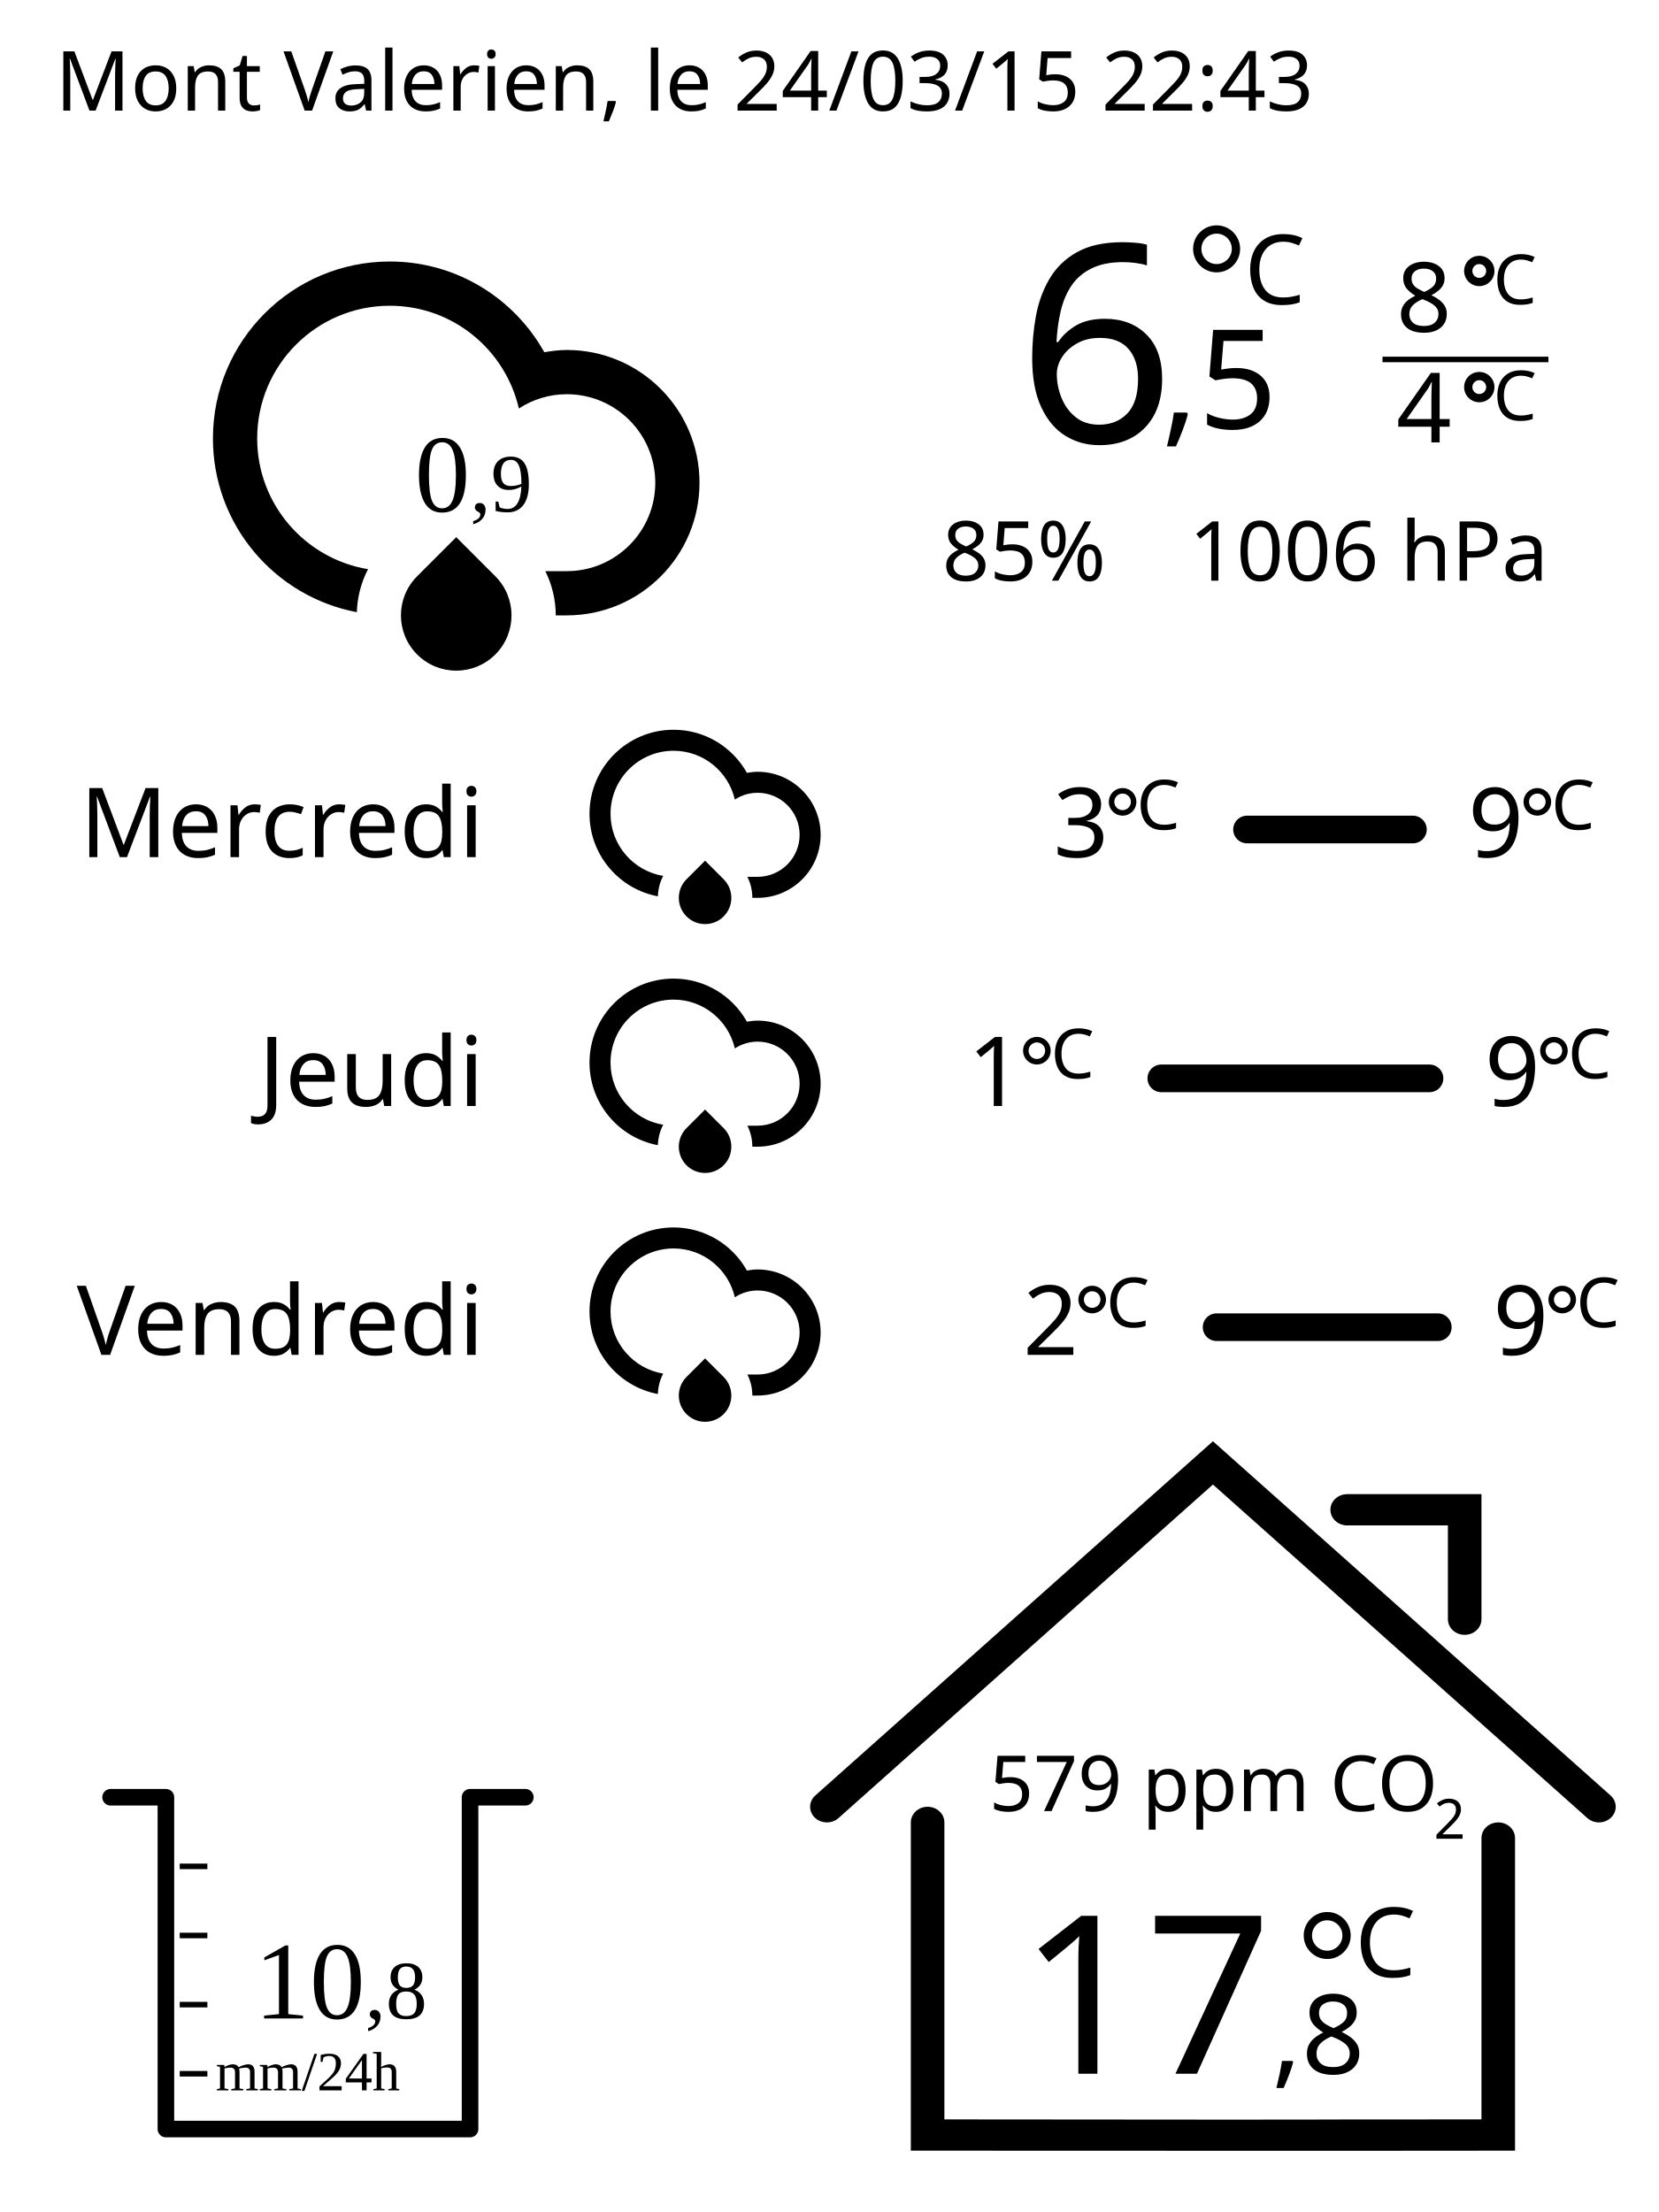
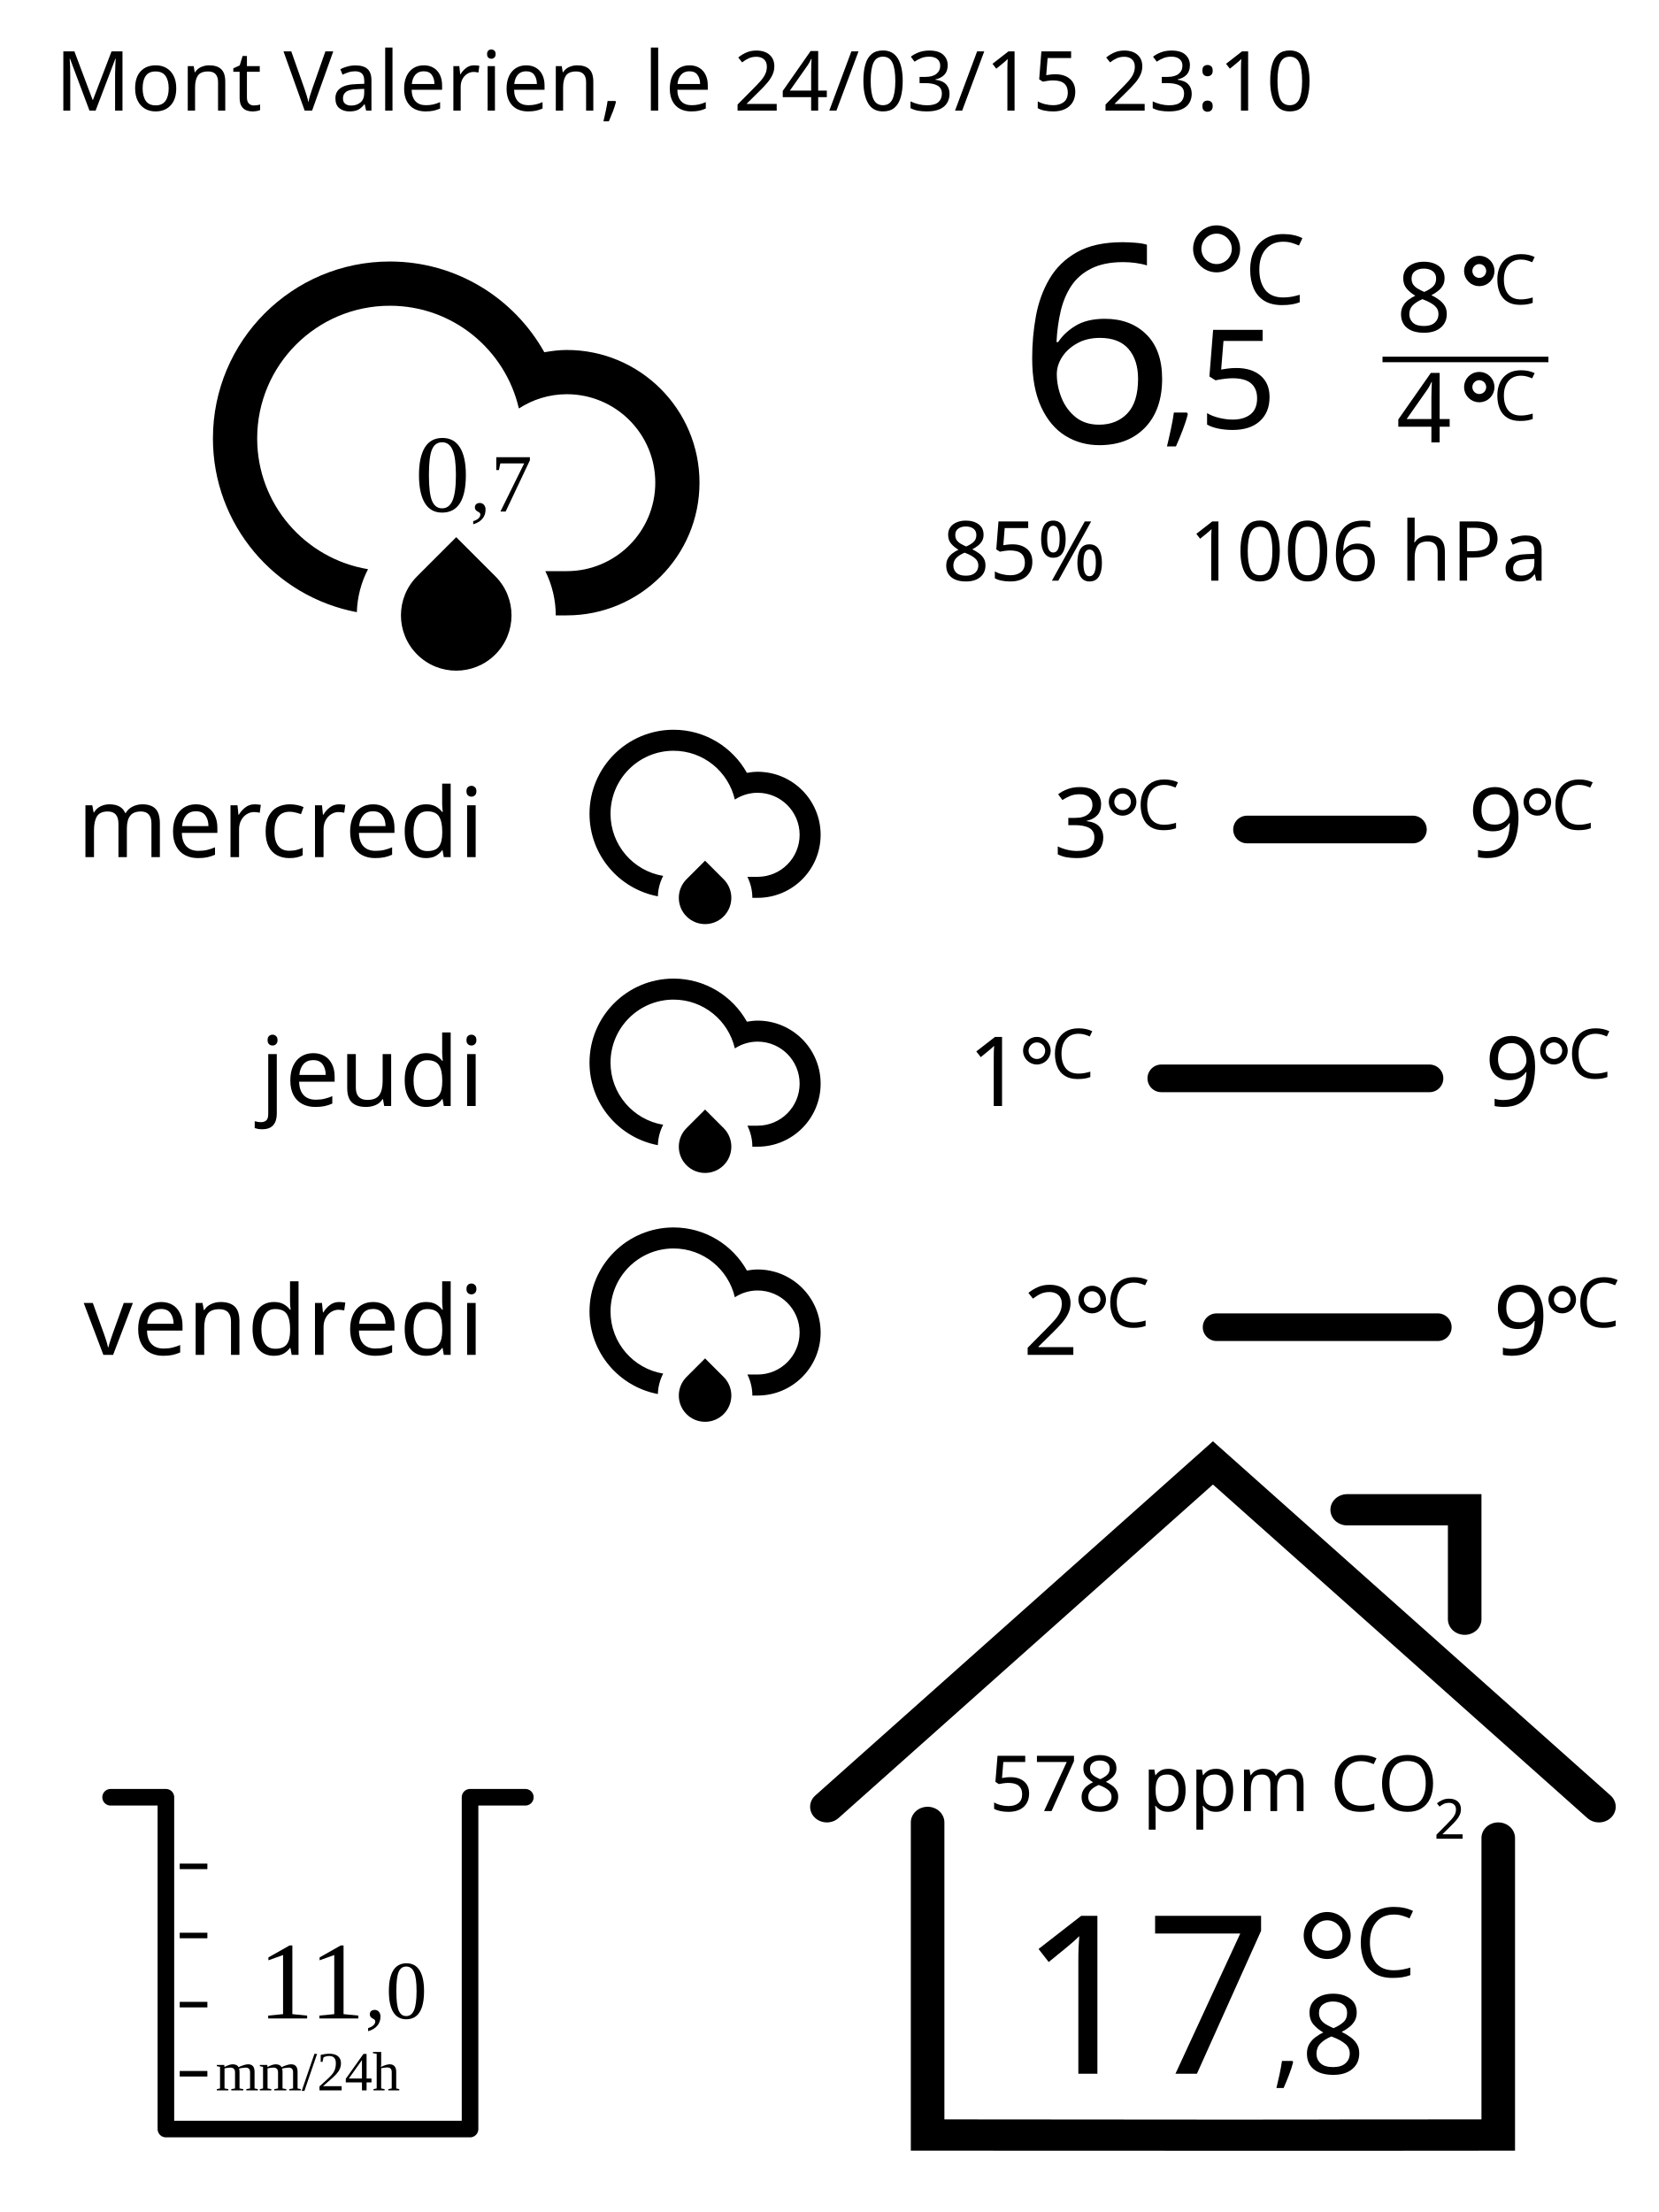
<svg xmlns="http://www.w3.org/2000/svg" height="800" width="600" version="1.1">
  <g font-family="Chalkboard">
-     <text style="text-anchor:start;" font-size="30px" x="20" y="40">Mont Valerien, le 24/03/15 22:43</text>
+     <text style="text-anchor:start;" font-size="30px" x="20" y="40">Mont Valerien, le 24/03/15 23:10</text>
    <text style="text-anchor:end;" font-size="80px" x="460" y="750">17</text>
    <text style="text-anchor:start;" font-size="40px" x="460" y="750">,8</text>
    <circle cx="480" cy="700" r="7" stroke="black" stroke-width="3" fill="none" />
    <text style="text-anchor:start;" font-size="35px" x="490" y="715">C</text>
    <text style="text-anchor:start;" font-size="30px" x="430" y="210">1006 hPa</text>
-     <text style="text-anchor:end;" font-size="28px" x="520" y="655">579 ppm CO</text>
+     <text style="text-anchor:end;" font-size="28px" x="520" y="655">578 ppm CO</text>
    <text style="text-anchor:end;" font-size="20px" x="530" y="665">2</text>
    <text style="text-anchor:end;" font-size="100px" x="425" y="160">6</text>
    <text style="text-anchor:start;" font-size="50px" x="420" y="155">,5</text>
    <circle cx="440" cy="90" r="7" stroke="black" stroke-width="3" fill="none" />
    <text style="text-anchor:start;" font-size="35px" x="450" y="110">C</text>
    <text style="text-anchor:end;" font-size="30px" x="400" y="210">85%</text>
    <text style="text-anchor:end;" font-size="35px" x="525" y="120">8</text>
    <circle cx="535" cy="98" r="4" stroke="black" stroke-width="3" fill="none" />
    <text style="text-anchor:start;" font-size="25px" x="540" y="110">C</text>
    <line x1="500" x2="560" y1="130" y2="130" style="fill:none;stroke:black;stroke-width:2px;" />
    <text style="text-anchor:end;" font-size="35px" x="525" y="160">4</text>
    <circle cx="535" cy="140" r="4" stroke="black" stroke-width="3" fill="none" />
    <text style="text-anchor:start;" font-size="25px" x="540" y="152">C</text>
-     <text style="text-anchor:end;" font-size="35px" x="175" y="310">Mercredi</text>
+     <text style="text-anchor:end;" font-size="35px" x="175" y="310">mercredi</text>
    <text style="text-anchor:end;" font-size="35px" x="401" y="310">3</text>
    <circle cx="406" cy="290" r="4" stroke="black" stroke-width="2" fill="none" />
    <text style="text-anchor:start;" font-size="25px" x="411" y="300">C</text>
    <text style="text-anchor:end;" font-size="35px" x="551" y="310">9</text>
    <circle cx="556" cy="290" r="4" stroke="black" stroke-width="2" fill="none" />
    <text style="text-anchor:start;" font-size="25px" x="561" y="300">C</text>
    <line x1="451" x2="511" y1="300" y2="300" style="fill:none;stroke:black;stroke-linecap:round;stroke-width:10px;" />
-     <text style="text-anchor:end;" font-size="35px" x="175" y="400">Jeudi</text>
+     <text style="text-anchor:end;" font-size="35px" x="175" y="400">jeudi</text>
    <text style="text-anchor:end;" font-size="35px" x="370" y="400">1</text>
    <circle cx="375" cy="380" r="4" stroke="black" stroke-width="2" fill="none" />
    <text style="text-anchor:start;" font-size="25px" x="380" y="390">C</text>
    <text style="text-anchor:end;" font-size="35px" x="557" y="400">9</text>
    <circle cx="562" cy="380" r="4" stroke="black" stroke-width="2" fill="none" />
    <text style="text-anchor:start;" font-size="25px" x="567" y="390">C</text>
    <line x1="420" x2="517" y1="390" y2="390" style="fill:none;stroke:black;stroke-linecap:round;stroke-width:10px;" />
-     <text style="text-anchor:end;" font-size="35px" x="175" y="490">Vendredi</text>
+     <text style="text-anchor:end;" font-size="35px" x="175" y="490">vendredi</text>
    <text style="text-anchor:end;" font-size="35px" x="390" y="490">2</text>
    <circle cx="395" cy="470" r="4" stroke="black" stroke-width="2" fill="none" />
    <text style="text-anchor:start;" font-size="25px" x="400" y="480">C</text>
    <text style="text-anchor:end;" font-size="35px" x="560" y="490">9</text>
    <circle cx="565" cy="470" r="4" stroke="black" stroke-width="2" fill="none" />
    <text style="text-anchor:start;" font-size="25px" x="570" y="480">C</text>
    <line x1="440" x2="520" y1="480" y2="480" style="fill:none;stroke:black;stroke-linecap:round;stroke-width:10px;" />
  </g>
  <g transform="matrix(6.070005,0,0,5.653153,292.9928,506.4628)">
    <path d="M 42,48 C 29.996,48.018 18.003,48 6,48 L 6,27 c 0,-0.552 0.447,-1 1,-1 0.553,0 1,0.448 1,1 l 0,19 c 32.142,0.033 13.954,0 32,0 l 0,-18 c 0,-0.552 0.447,-1 1,-1 0.553,0 1,0.448 1,1 z" />
    <path d="m 47,27 c -0.249,0 -0.497,-0.092 -0.691,-0.277 L 24,5.384 1.691,26.723 C 1.292,27.104 0.659,27.091 0.277,26.692 -0.105,26.293 -0.09,25.66 0.308,25.278 L 24,2.616 47.691,25.277 c 0.398,0.382 0.413,1.015 0.031,1.414 C 47.526,26.896 47.264,27 47,27 Z" />
    <path d="m 39,15 c -0.553,0 -1,-0.448 -1,-1 L 38,8 32,8 C 31.447,8 31,7.552 31,7 31,6.448 31.447,6 32,6 l 8,0 0,8 c 0,0.552 -0.447,1 -1,1 z" />
  </g>
  <g transform="matrix(4,0,0,4,-35,-40)">
    <path d="m 59.999,65.64 c -0.266,0 -0.614,0 -1,0 0,-1.372 -0.319,-2.742 -0.943,-4 0.777,0 1.451,0 1.943,0 4.418,0 7.999,-3.58 7.999,-7.998 0,-4.418 -3.581,-7.999 -7.999,-7.999 -1.6,0 -3.083,0.481 -4.334,1.29 -1.231,-5.316 -5.973,-9.289 -11.664,-9.289 -6.627,0 -11.998,5.372 -11.998,11.998 0,5.953 4.339,10.879 10.023,11.822 -0.637,1.217 -0.969,2.549 -1.012,3.887 -7.406,-1.399 -13.012,-7.895 -13.012,-15.709 0,-8.835 7.162,-15.998 15.998,-15.998 6.004,0 11.229,3.312 13.965,8.204 0.664,-0.114 1.337,-0.205 2.033,-0.205 6.627,0 11.998,5.372 11.998,11.999 0,6.627 -5.37,11.998 -11.997,11.998 z m -9.998,-7.071 3.535,3.535 c 1.951,1.953 1.951,5.118 0,7.07 -1.953,1.953 -5.119,1.953 -7.07,0 -1.953,-1.952 -1.953,-5.117 0,-7.07 l 3.535,-3.535 z" />
  </g>
  <g transform="matrix(1.9,0,0,1.9,160,200)">
    <path d="m 59.999,65.64 c -0.266,0 -0.614,0 -1,0 0,-1.372 -0.319,-2.742 -0.943,-4 0.777,0 1.451,0 1.943,0 4.418,0 7.999,-3.58 7.999,-7.998 0,-4.418 -3.581,-7.999 -7.999,-7.999 -1.6,0 -3.083,0.481 -4.334,1.29 -1.231,-5.316 -5.973,-9.289 -11.664,-9.289 -6.627,0 -11.998,5.372 -11.998,11.998 0,5.953 4.339,10.879 10.023,11.822 -0.637,1.217 -0.969,2.549 -1.012,3.887 -7.406,-1.399 -13.012,-7.895 -13.012,-15.709 0,-8.835 7.162,-15.998 15.998,-15.998 6.004,0 11.229,3.312 13.965,8.204 0.664,-0.114 1.337,-0.205 2.033,-0.205 6.627,0 11.998,5.372 11.998,11.999 0,6.627 -5.37,11.998 -11.997,11.998 z m -9.998,-7.071 3.535,3.535 c 1.951,1.953 1.951,5.118 0,7.07 -1.953,1.953 -5.119,1.953 -7.07,0 -1.953,-1.952 -1.953,-5.117 0,-7.07 l 3.535,-3.535 z" />
  </g>
  <g transform="matrix(1.9,0,0,1.9,160,290)">
    <path d="m 59.999,65.64 c -0.266,0 -0.614,0 -1,0 0,-1.372 -0.319,-2.742 -0.943,-4 0.777,0 1.451,0 1.943,0 4.418,0 7.999,-3.58 7.999,-7.998 0,-4.418 -3.581,-7.999 -7.999,-7.999 -1.6,0 -3.083,0.481 -4.334,1.29 -1.231,-5.316 -5.973,-9.289 -11.664,-9.289 -6.627,0 -11.998,5.372 -11.998,11.998 0,5.953 4.339,10.879 10.023,11.822 -0.637,1.217 -0.969,2.549 -1.012,3.887 -7.406,-1.399 -13.012,-7.895 -13.012,-15.709 0,-8.835 7.162,-15.998 15.998,-15.998 6.004,0 11.229,3.312 13.965,8.204 0.664,-0.114 1.337,-0.205 2.033,-0.205 6.627,0 11.998,5.372 11.998,11.999 0,6.627 -5.37,11.998 -11.997,11.998 z m -9.998,-7.071 3.535,3.535 c 1.951,1.953 1.951,5.118 0,7.07 -1.953,1.953 -5.119,1.953 -7.07,0 -1.953,-1.952 -1.953,-5.117 0,-7.07 l 3.535,-3.535 z" />
  </g>
  <g transform="matrix(1.9,0,0,1.9,160,380)">
    <path d="m 59.999,65.64 c -0.266,0 -0.614,0 -1,0 0,-1.372 -0.319,-2.742 -0.943,-4 0.777,0 1.451,0 1.943,0 4.418,0 7.999,-3.58 7.999,-7.998 0,-4.418 -3.581,-7.999 -7.999,-7.999 -1.6,0 -3.083,0.481 -4.334,1.29 -1.231,-5.316 -5.973,-9.289 -11.664,-9.289 -6.627,0 -11.998,5.372 -11.998,11.998 0,5.953 4.339,10.879 10.023,11.822 -0.637,1.217 -0.969,2.549 -1.012,3.887 -7.406,-1.399 -13.012,-7.895 -13.012,-15.709 0,-8.835 7.162,-15.998 15.998,-15.998 6.004,0 11.229,3.312 13.965,8.204 0.664,-0.114 1.337,-0.205 2.033,-0.205 6.627,0 11.998,5.372 11.998,11.999 0,6.627 -5.37,11.998 -11.997,11.998 z m -9.998,-7.071 3.535,3.535 c 1.951,1.953 1.951,5.118 0,7.07 -1.953,1.953 -5.119,1.953 -7.07,0 -1.953,-1.952 -1.953,-5.117 0,-7.07 l 3.535,-3.535 z" />
  </g>
  <path style="fill:none;fill-rule:evenodd;stroke:#000000;stroke-width:6px;stroke-linecap:round;stroke-linejoin:round;stroke-opacity:1" d="m 40,650 20,0 0,120 110,0 0,-120 20,0" />
  <line x1="65" x2="75" y1="675" y2="675" style="fill:none;stroke:black;stroke-width:2px;" />
  <line x1="65" x2="75" y1="700" y2="700" style="fill:none;stroke:black;stroke-width:2px;" />
  <line x1="65" x2="75" y1="725" y2="725" style="fill:none;stroke:black;stroke-width:2px;" />
  <line x1="65" x2="75" y1="750" y2="750" style="fill:none;stroke:black;stroke-width:2px;" />
-   <text style="text-anchor:end;" font-size="40px" x="132" y="730">10</text>
-   <text style="text-anchor:start;" font-size="30px" x="132" y="730">,8</text>
+   <text style="text-anchor:end;" font-size="40px" x="132" y="730">11</text>
+   <text style="text-anchor:start;" font-size="30px" x="132" y="730">,0</text>
  <text style="text-anchor:start;" font-size="20px" x="78" y="756">mm/24h</text>
  <text style="text-anchor:end;" font-size="40px" x="170" y="185">0</text>
-   <text style="text-anchor:start;" font-size="30px" x="170" y="185">,9</text>
+   <text style="text-anchor:start;" font-size="30px" x="170" y="185">,7</text>
</svg>
